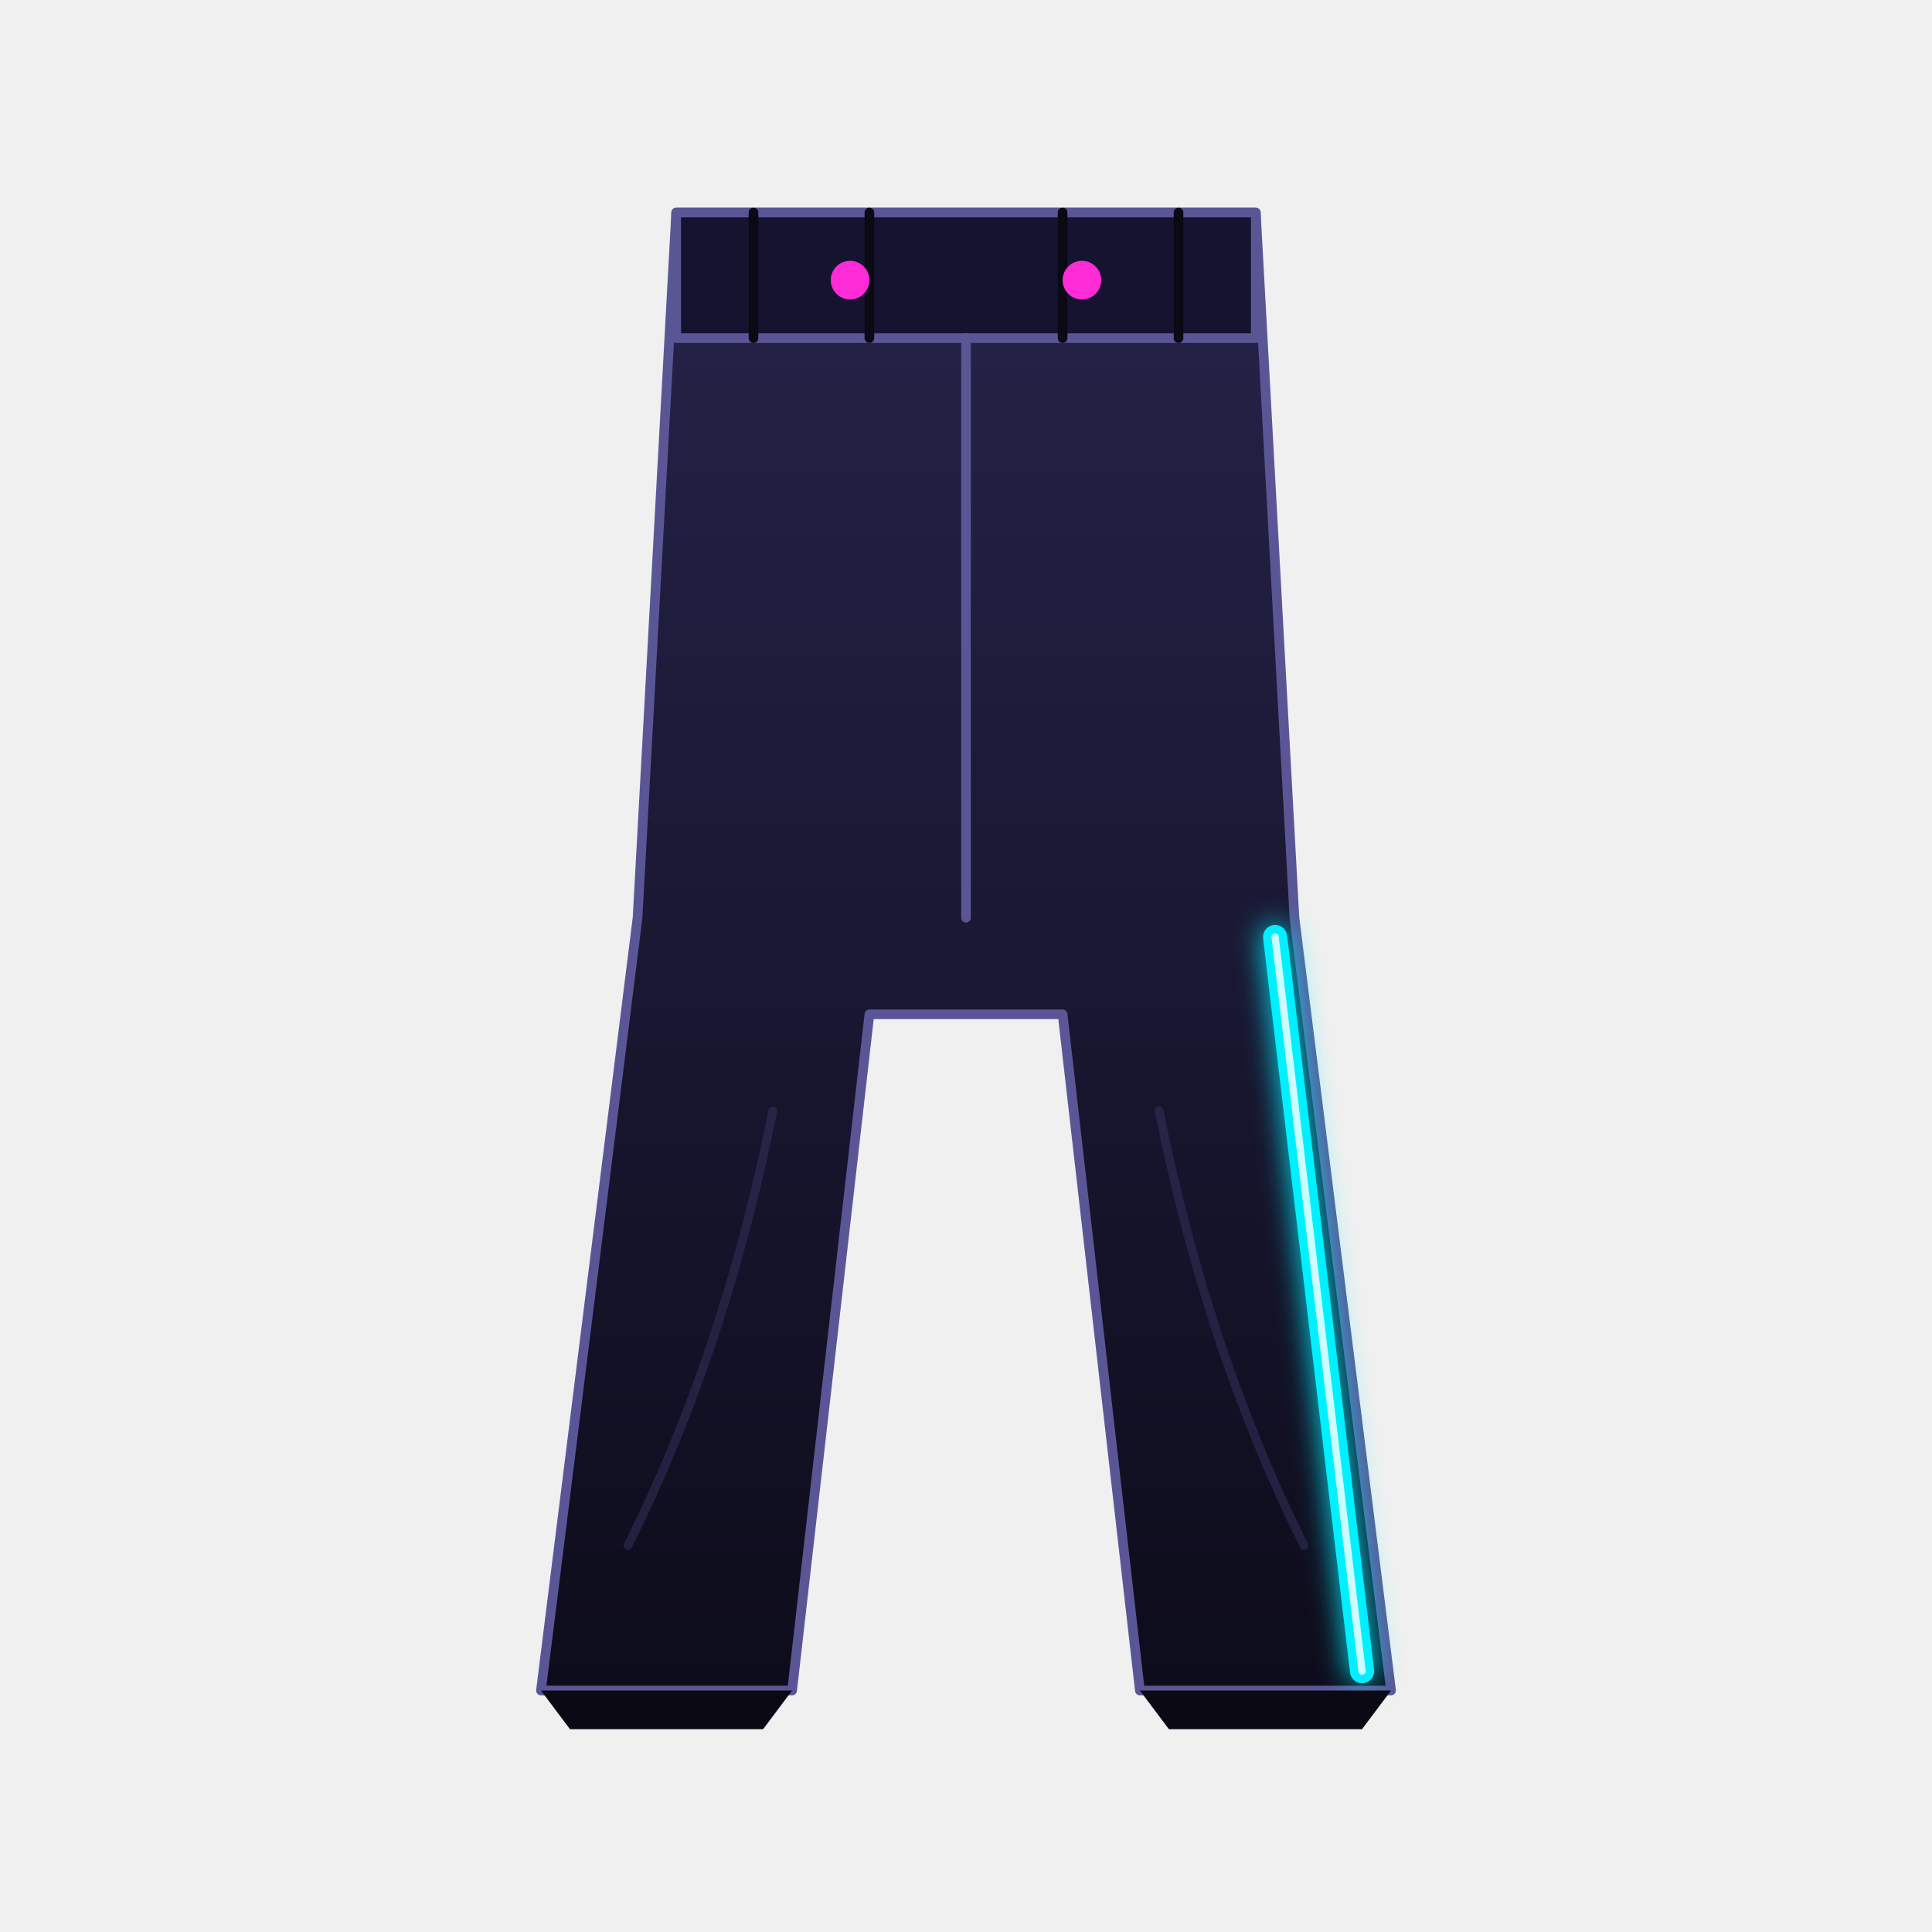
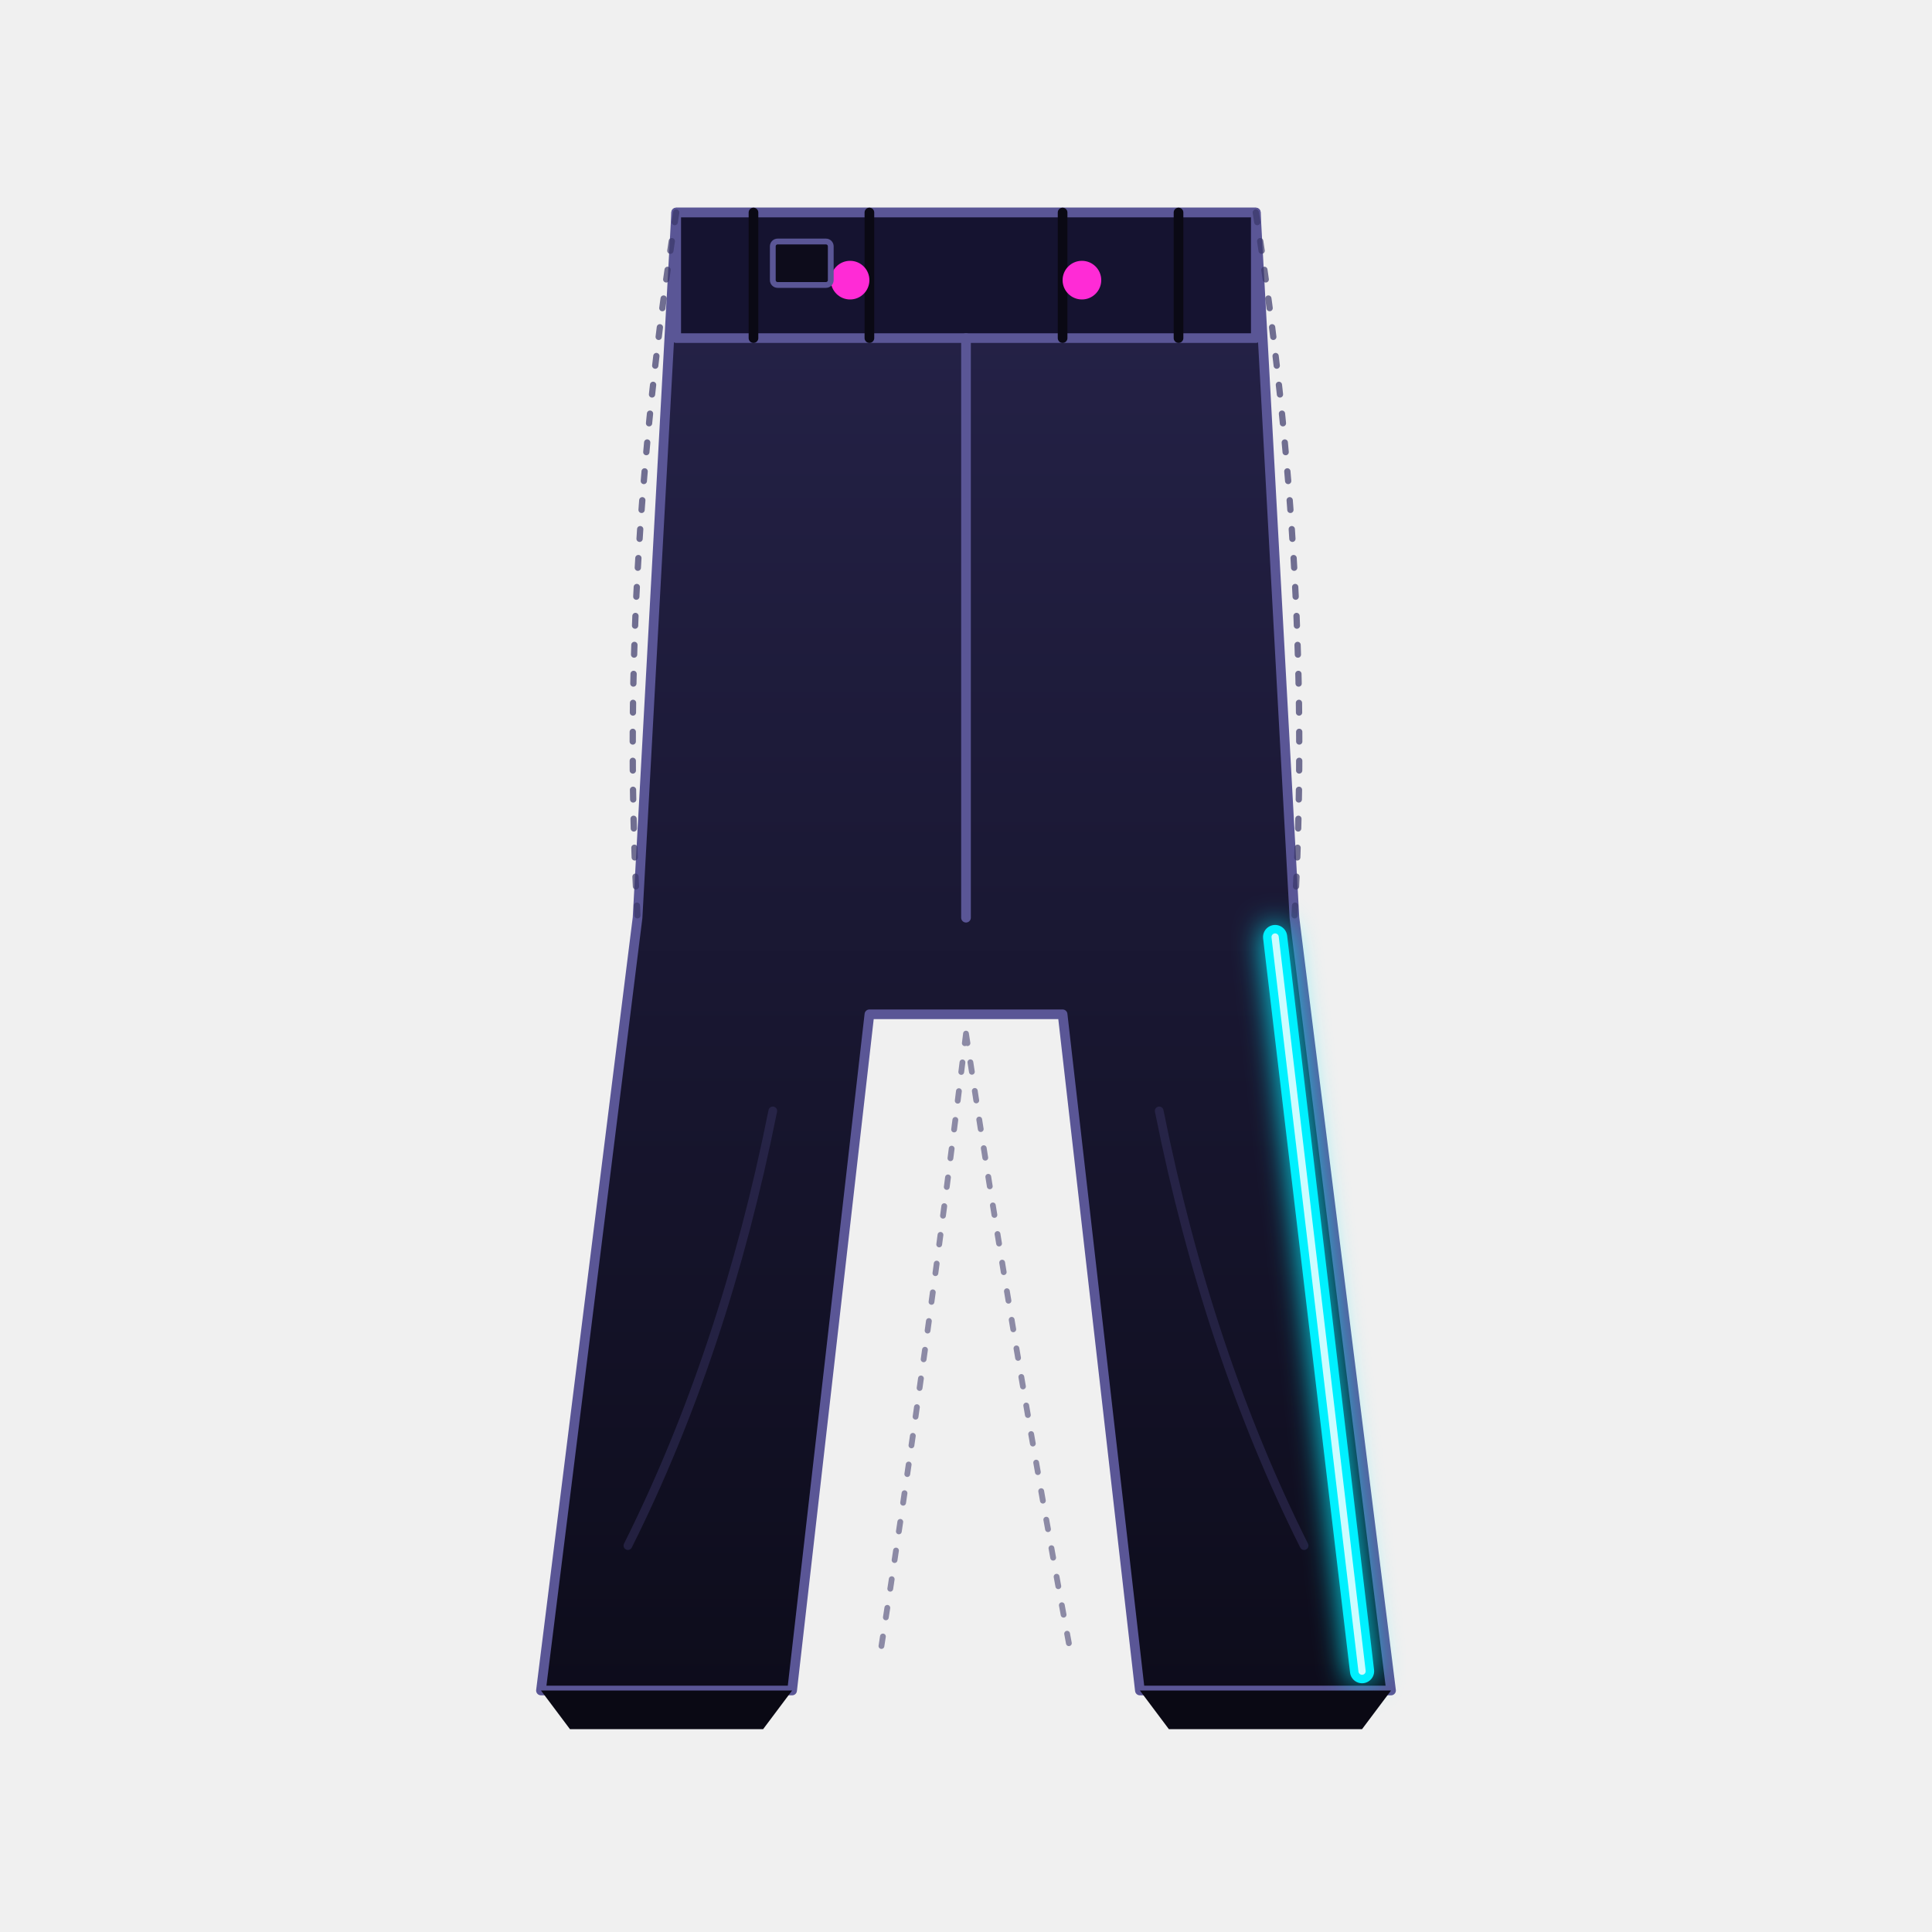
<svg xmlns="http://www.w3.org/2000/svg" viewBox="0 0 400 400" width="400" height="400">
  <defs>
    <linearGradient id="t" x1="0" y1="0" x2="0" y2="1">
      <stop offset="0" stop-color="#26234a" />
      <stop offset="1" stop-color="#0d0c1b" />
    </linearGradient>
    <filter id="n" x="-50%" y="-50%" width="200%" height="200%" color-interpolation-filters="sRGB">
      <feGaussianBlur stdDeviation="3" result="b" />
      <feMerge>
        <feMergeNode in="b" />
        <feMergeNode in="SourceGraphic" />
      </feMerge>
    </filter>
  </defs>
  <g stroke-linejoin="round" stroke-linecap="round" fill="none">
    <path d="M140 44H260L268 190L288 350H236L220 210H180L164 350H112L132 190Z" fill="url(#t)" stroke="#5a5696" stroke-width="2" />
    <path d="M140 44H260V70H140Z" fill="#151330" stroke="#5a5696" stroke-width="2" />
    <path d="M156 44V70M180 44V70M220 44V70M244 44V70" stroke="#0a0914" stroke-width="2" />
    <path d="M176 58H224" stroke="#ff2bd6" stroke-width="3" filter="url(#n)" />
    <circle cx="176" cy="58" r="4" fill="#ff2bd6" stroke="none" />
    <circle cx="224" cy="58" r="4" fill="#ff2bd6" stroke="none" />
    <path d="M200 70V190" stroke="#5a5696" stroke-width="2" />
    <path d="M240 230Q250 280 270 320M160 230Q150 280 130 320" stroke="#3a3768" stroke-width="1.8" stroke-opacity=".45" />
+     <path d="M140 44Q128 120 132 190M260 44Q272 120 268 190" stroke="#3a3768" stroke-width="1.3" stroke-dasharray="2 4" stroke-opacity=".7" />
+     <path d="M200 214Q192 280 182 344M200 214Q210 280 222 344" stroke="#3a3768" stroke-width="1.2" stroke-dasharray="2 4" stroke-opacity=".55" />
    <path d="M264 194L282 346" stroke="#00f0ff" stroke-width="5" filter="url(#n)" />
    <path d="M264 194L282 346" stroke="#ffffff" stroke-width="1.5" stroke-opacity=".8" />
    <path d="M236 350H288L282 358H242Z" fill="#0a0914" stroke="none" />
    <path d="M112 350H164L158 358H118Z" fill="#0a0914" stroke="none" />
+     <rect x="160" y="50" width="12" height="9" rx="1" fill="#0d0c1b" stroke="#5a5696" stroke-width="1.2" />
  </g>
</svg>
